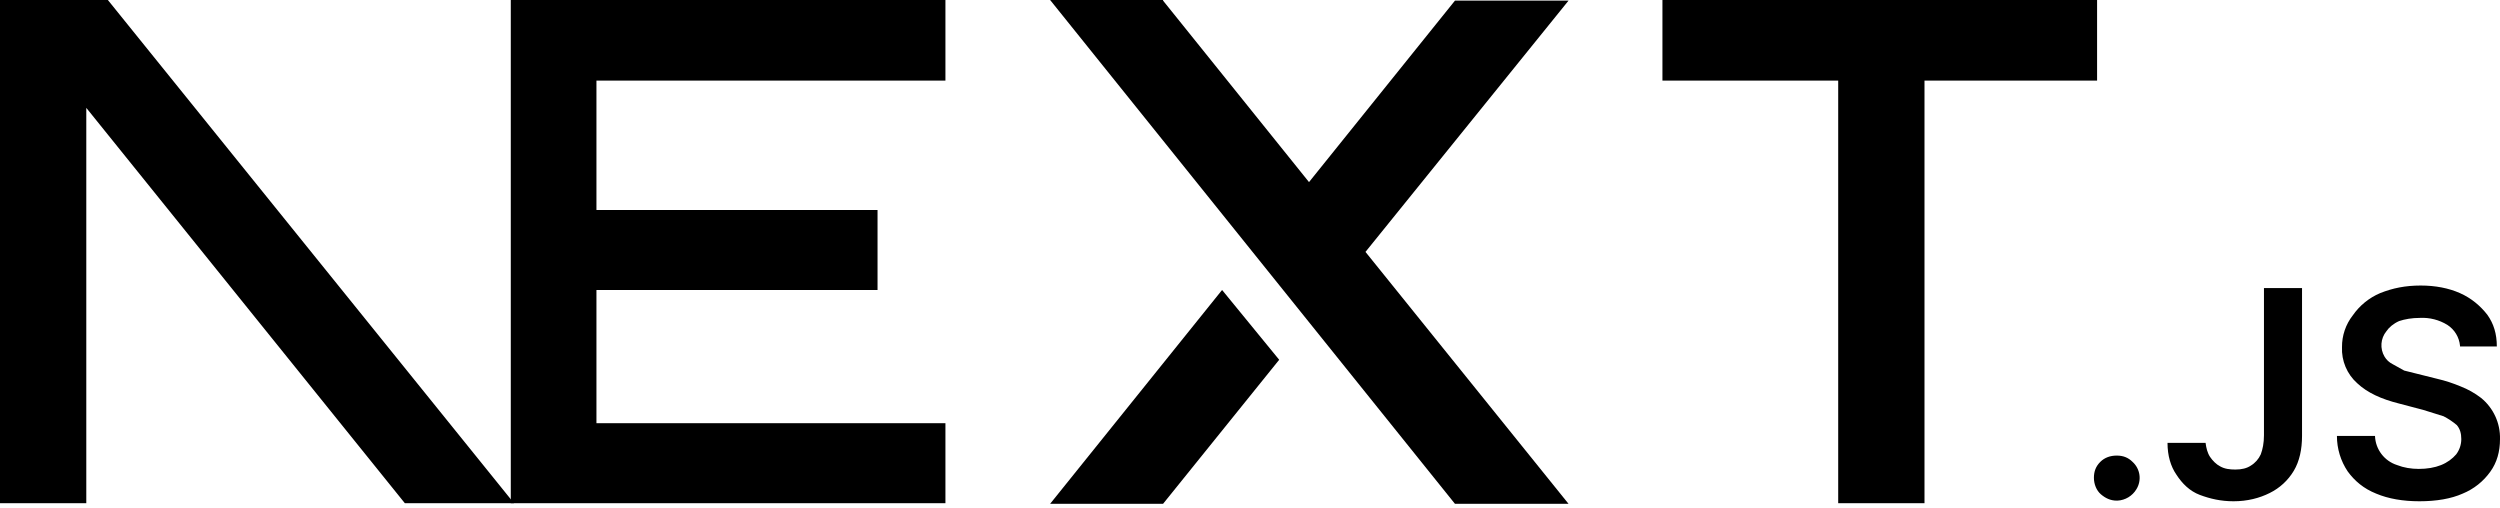
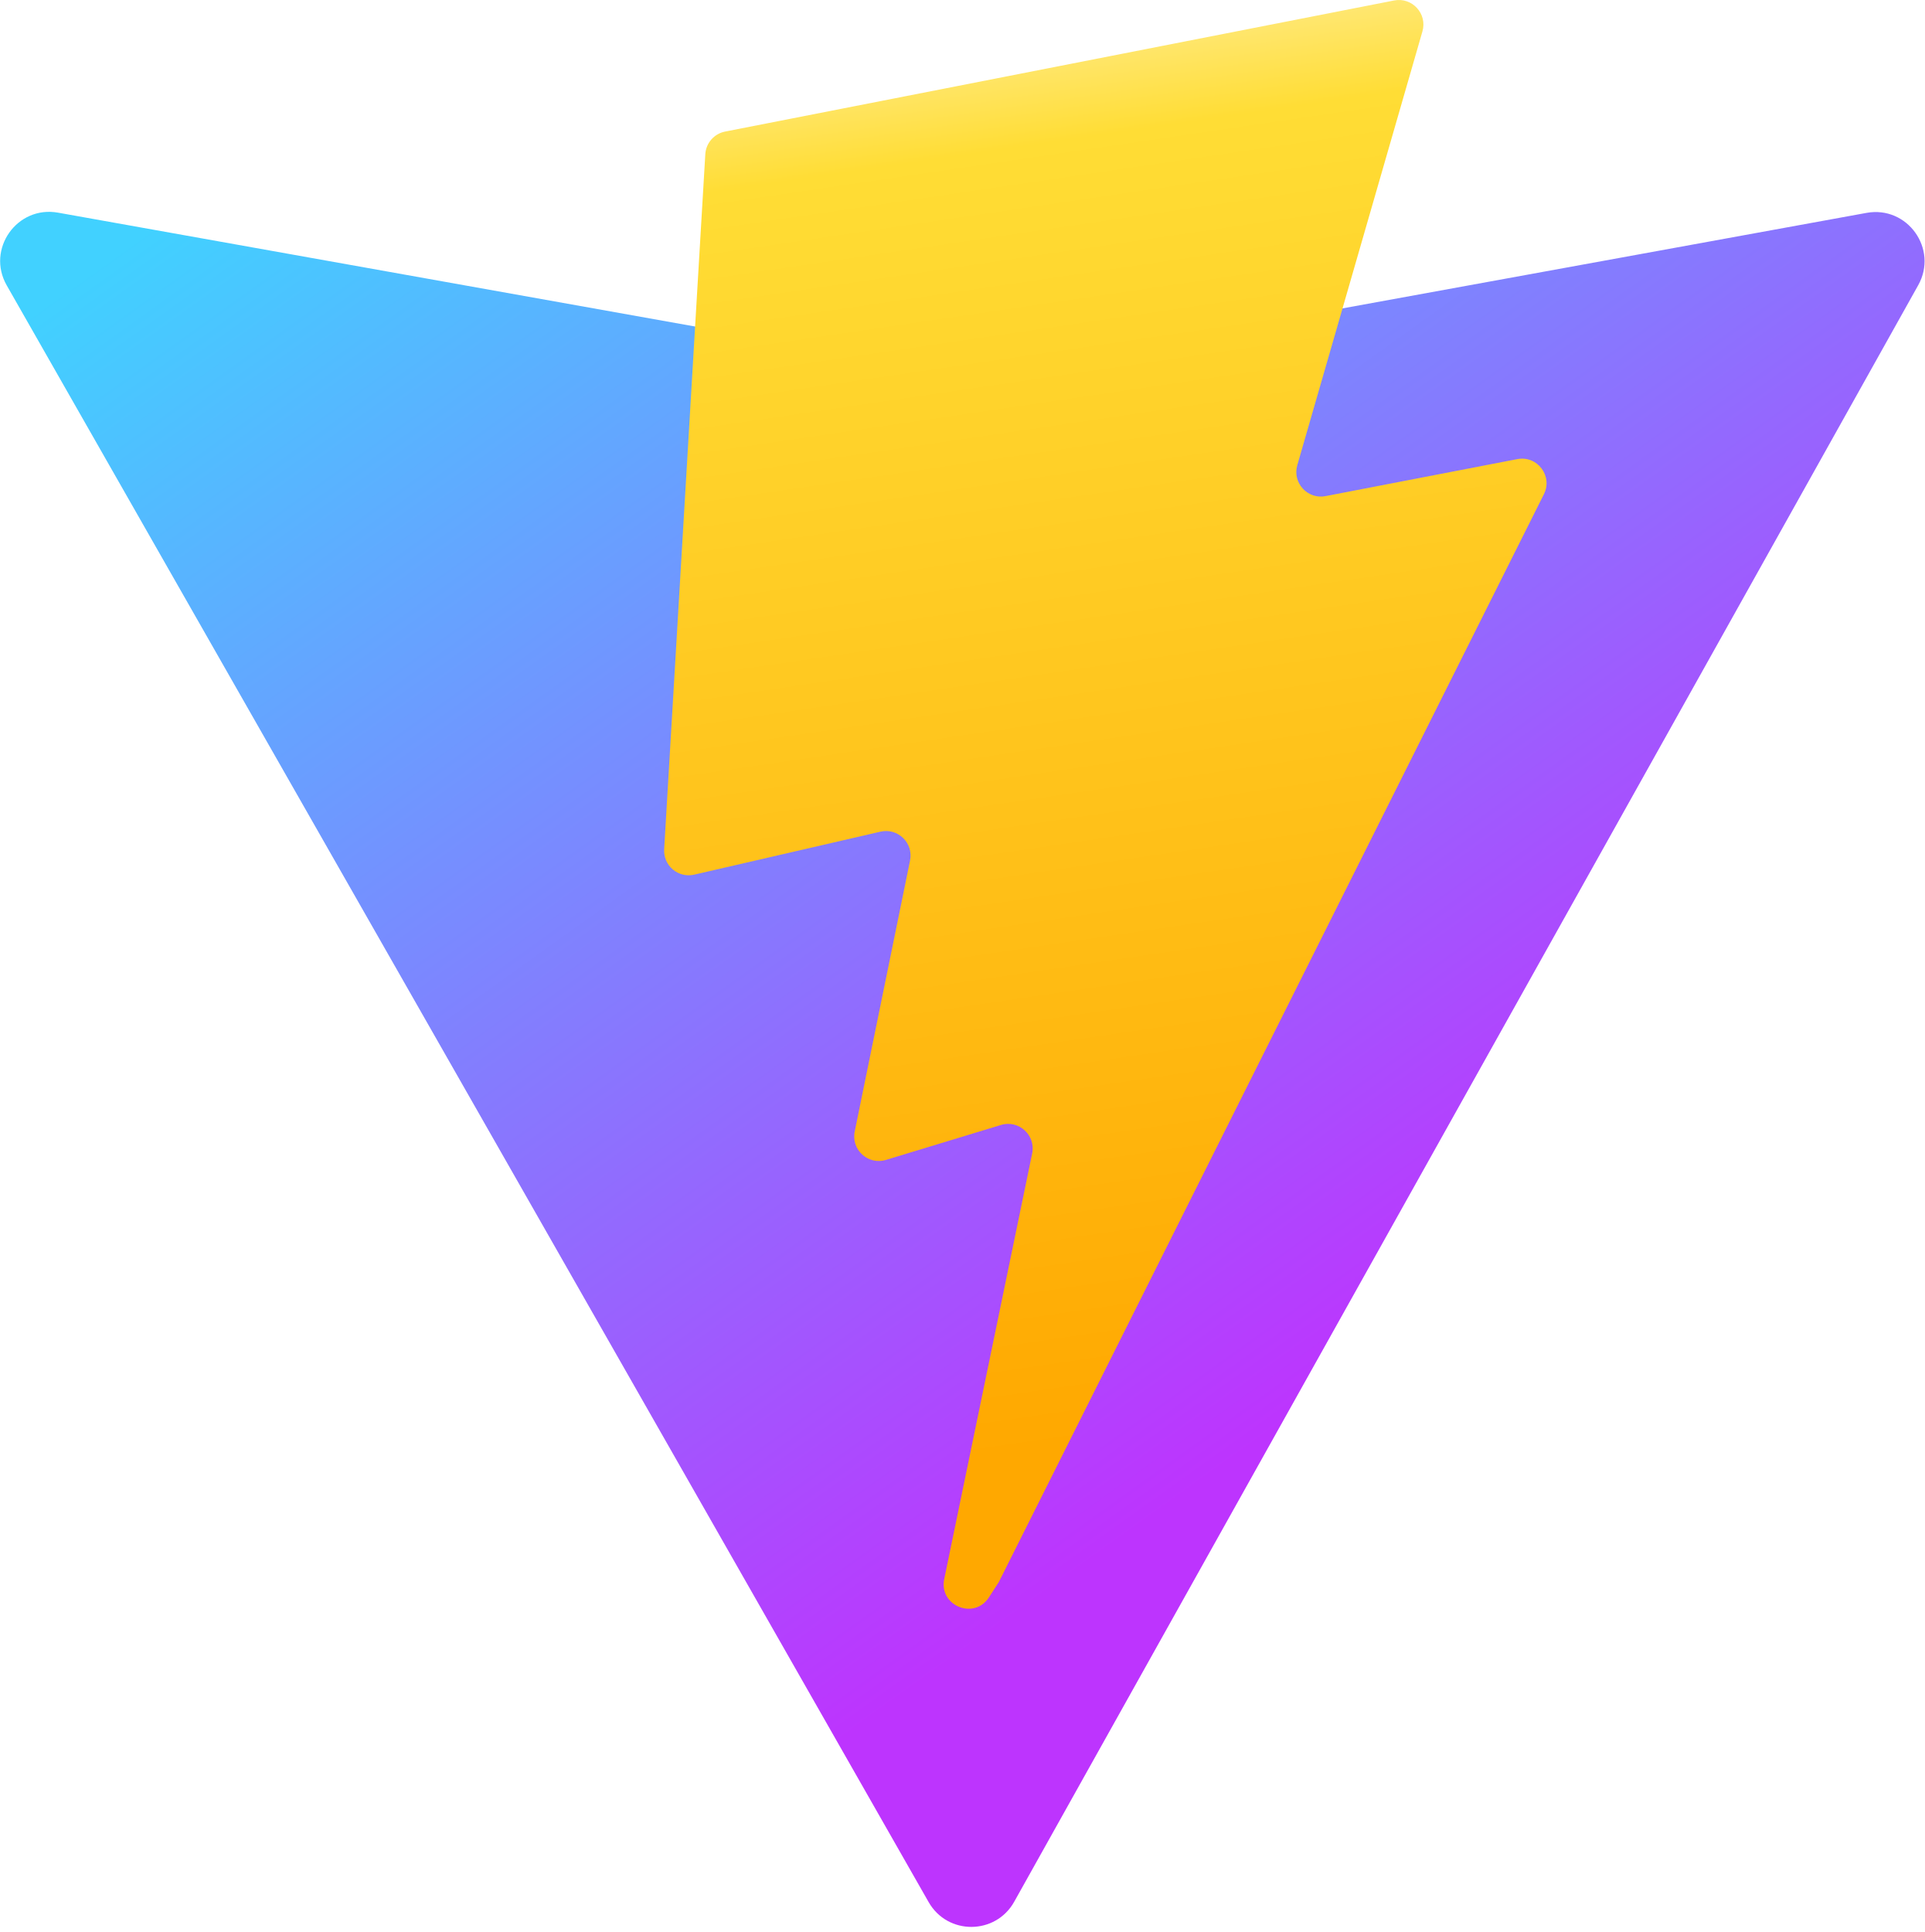
- <svg xmlns="http://www.w3.org/2000/svg" fill="none" viewBox="0 0 394 80">
-   <path fill="#000" d="M262 0h68.5v12.7h-27.2v66.6h-13.6V12.7H262V0ZM149 0v12.7H94v20.4h44.3v12.6H94v21h55v12.6H80.5V0h68.7zm34.3 0h-17.8l63.8 79.4h17.9l-32-39.7 32-39.6h-17.9l-23 28.6-23-28.6zm18.3 56.7-9-11-27.1 33.7h17.8l18.3-22.7z" />
-   <path fill="#000" d="M81 79.3 17 0H0v79.3h13.6V17l50.2 62.3H81Zm252.6-.4c-1 0-1.8-.4-2.5-1s-1.1-1.6-1.1-2.6.3-1.8 1-2.5 1.6-1 2.6-1 1.8.3 2.5 1a3.4 3.4 0 0 1 .6 4.3 3.7 3.7 0 0 1-3 1.8zm23.2-33.5h6v23.3c0 2.1-.4 4-1.3 5.5a9.1 9.1 0 0 1-3.8 3.5c-1.6.8-3.5 1.3-5.7 1.3-2 0-3.7-.4-5.3-1s-2.8-1.8-3.7-3.2c-.9-1.3-1.4-3-1.4-5h6c.1.8.3 1.6.7 2.2s1 1.2 1.6 1.5c.7.4 1.5.5 2.4.5 1 0 1.8-.2 2.4-.6a4 4 0 0 0 1.6-1.8c.3-.8.5-1.8.5-3V45.5zm30.9 9.1a4.4 4.4 0 0 0-2-3.3 7.5 7.5 0 0 0-4.3-1.1c-1.3 0-2.4.2-3.3.5-.9.4-1.6 1-2 1.6a3.5 3.5 0 0 0-.3 4c.3.5.7.9 1.3 1.2l1.8 1 2 .5 3.2.8c1.3.3 2.5.7 3.7 1.2a13 13 0 0 1 3.2 1.8 8.1 8.1 0 0 1 3 6.5c0 2-.5 3.7-1.5 5.1a10 10 0 0 1-4.4 3.5c-1.8.8-4.1 1.2-6.8 1.2-2.6 0-4.9-.4-6.8-1.2-2-.8-3.4-2-4.5-3.5a10 10 0 0 1-1.7-5.6h6a5 5 0 0 0 3.5 4.6c1 .4 2.2.6 3.4.6 1.3 0 2.5-.2 3.5-.6 1-.4 1.8-1 2.4-1.7a4 4 0 0 0 .8-2.4c0-.9-.2-1.6-.7-2.2a11 11 0 0 0-2.1-1.4l-3.2-1-3.8-1c-2.8-.7-5-1.7-6.6-3.2a7.2 7.2 0 0 1-2.4-5.7 8 8 0 0 1 1.7-5 10 10 0 0 1 4.3-3.5c2-.8 4-1.2 6.4-1.2 2.3 0 4.4.4 6.2 1.2 1.8.8 3.2 2 4.3 3.4 1 1.4 1.5 3 1.5 5h-5.8z" />
+ <svg xmlns="http://www.w3.org/2000/svg" aria-hidden="true" role="img" class="iconify iconify--logos" width="31.88" height="32" preserveAspectRatio="xMidYMid meet" viewBox="0 0 256 257">
+   <defs>
+     <linearGradient id="IconifyId1813088fe1fbc01fb466" x1="-.828%" x2="57.636%" y1="7.652%" y2="78.411%">
+       <stop offset="0%" stop-color="#41D1FF" />
+       <stop offset="100%" stop-color="#BD34FE" />
+     </linearGradient>
+     <linearGradient id="IconifyId1813088fe1fbc01fb467" x1="43.376%" x2="50.316%" y1="2.242%" y2="89.03%">
+       <stop offset="0%" stop-color="#FFEA83" />
+       <stop offset="8.333%" stop-color="#FFDD35" />
+       <stop offset="100%" stop-color="#FFA800" />
+     </linearGradient>
+   </defs>
+   <path fill="url(#IconifyId1813088fe1fbc01fb466)" d="M255.153 37.938L134.897 252.976c-2.483 4.44-8.862 4.466-11.382.048L.875 37.958c-2.746-4.814 1.371-10.646 6.827-9.67l120.385 21.517a6.537 6.537 0 0 0 2.322-.004l117.867-21.483c5.438-.991 9.574 4.796 6.877 9.62Z" />
+   <path fill="url(#IconifyId1813088fe1fbc01fb467)" d="M185.432.063L96.44 17.501a3.268 3.268 0 0 0-2.634 3.014l-5.474 92.456a3.268 3.268 0 0 0 3.997 3.378l24.777-5.718c2.318-.535 4.413 1.507 3.936 3.838l-7.361 36.047c-.495 2.426 1.782 4.5 4.151 3.78l15.304-4.649c2.372-.72 4.652 1.36 4.15 3.788l-11.698 56.621c-.732 3.542 3.979 5.473 5.943 2.437l1.313-2.028l72.516-144.72c1.215-2.423-.88-5.186-3.54-4.672l-25.505 4.922c-2.396.462-4.435-1.77-3.759-4.114l16.646-57.705c.677-2.35-1.37-4.583-3.769-4.113Z" />
</svg>
